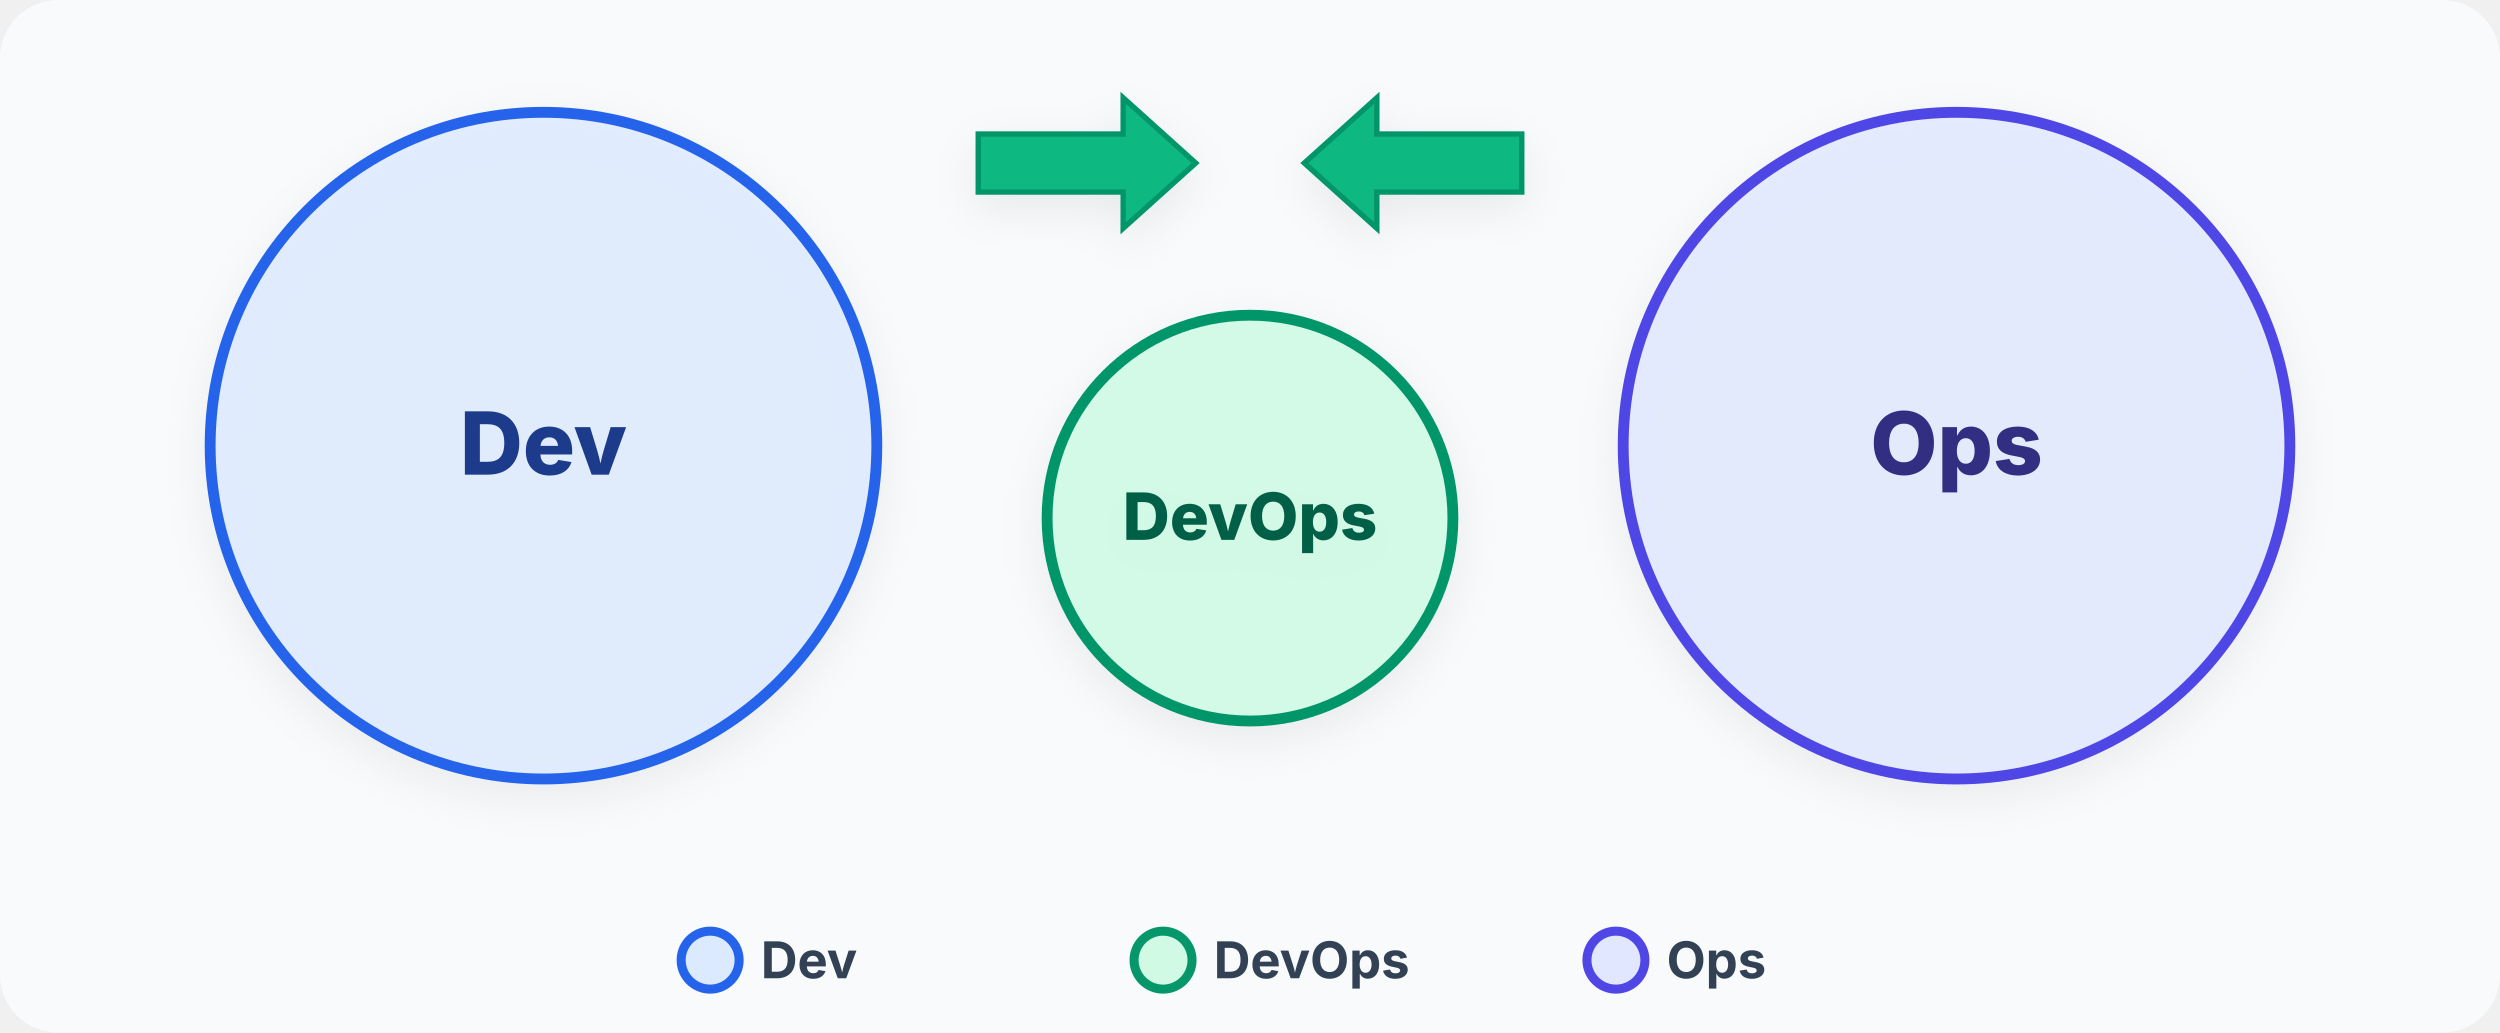
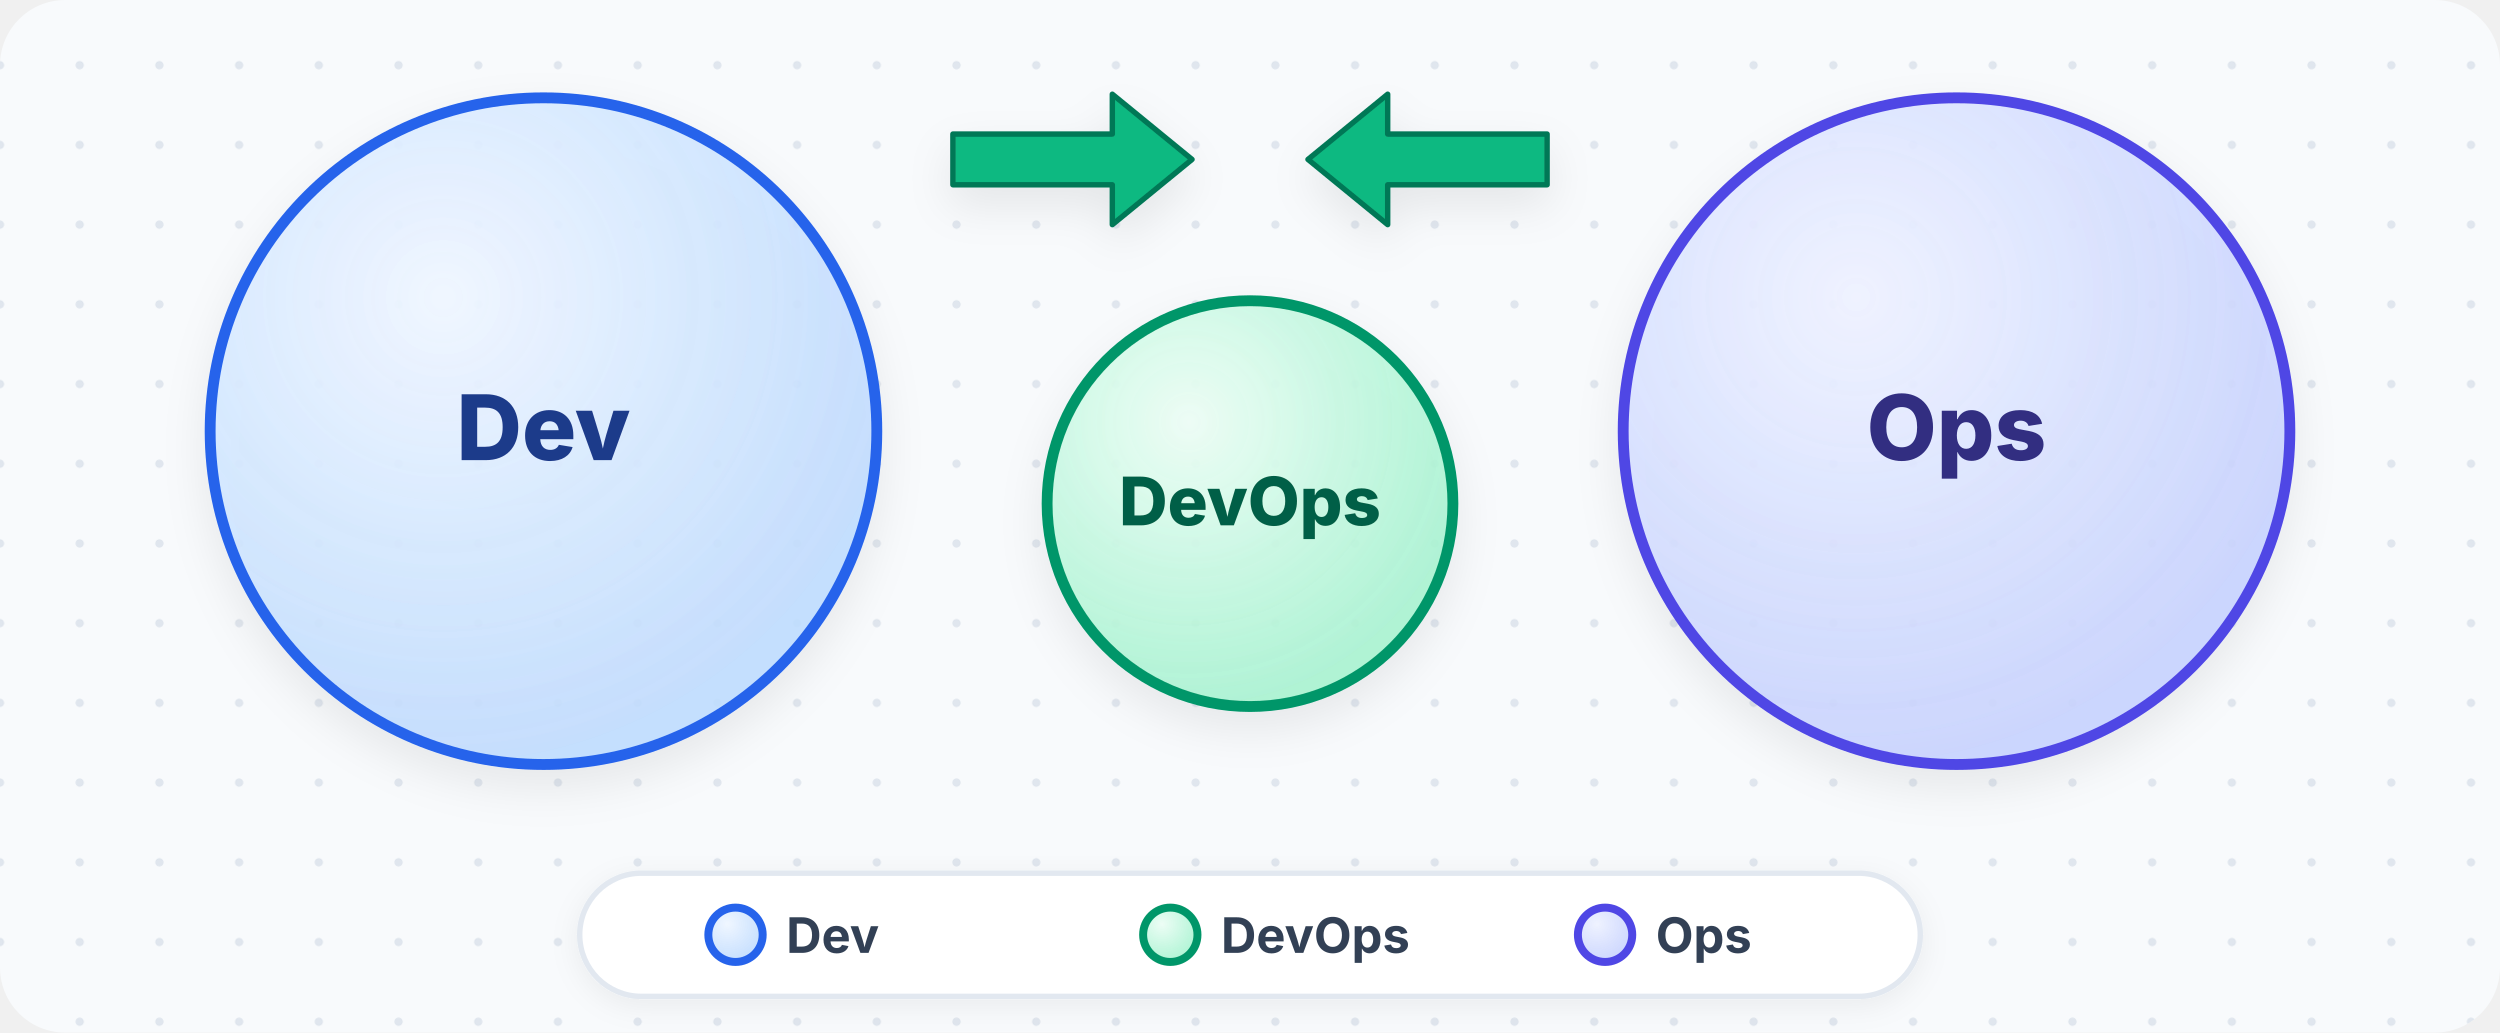
<svg xmlns="http://www.w3.org/2000/svg" viewBox="55 15 690 285" width="690" height="285" font-family="'Inter', -apple-system, BlinkMacSystemFont, 'Segoe UI', sans-serif">
  <defs>
+     <pattern id="tpDots" width="22" height="22" patternUnits="userSpaceOnUse">
+       <circle cx="11" cy="11" r="1.15" fill="#cbd5e1" fill-opacity="0.55" />
+     </pattern>
+     <radialGradient id="gradDev" cx="35%" cy="30%" r="70%">
+       <stop offset="0%" stop-color="#eff6ff" stop-opacity="0.95" />
+       <stop offset="100%" stop-color="#bfdbfe" stop-opacity="0.88" />
+     </radialGradient>
+     <radialGradient id="gradOps" cx="35%" cy="30%" r="70%">
+       <stop offset="0%" stop-color="#eef2ff" stop-opacity="0.95" />
+       <stop offset="100%" stop-color="#c7d2fe" stop-opacity="0.88" />
+     </radialGradient>
+     <radialGradient id="gradAnti" cx="35%" cy="30%" r="70%">
+       <stop offset="0%" stop-color="#fff1f2" stop-opacity="0.96" />
+       <stop offset="100%" stop-color="#fecdd3" stop-opacity="0.90" />
+     </radialGradient>
+     <radialGradient id="gradDevOps" cx="35%" cy="30%" r="70%">
+       <stop offset="0%" stop-color="#ecfdf5" stop-opacity="0.95" />
+       <stop offset="100%" stop-color="#a7f3d0" stop-opacity="0.88" />
+     </radialGradient>
+     <radialGradient id="gradDBA" cx="35%" cy="30%" r="70%">
+       <stop offset="0%" stop-color="#fff7ed" stop-opacity="0.96" />
+       <stop offset="100%" stop-color="#fed7aa" stop-opacity="0.90" />
+     </radialGradient>
+     <radialGradient id="gradSRE" cx="35%" cy="30%" r="70%">
+       <stop offset="0%" stop-color="#ecfeff" stop-opacity="0.95" />
+       <stop offset="100%" stop-color="#a5f3fc" stop-opacity="0.88" />
+     </radialGradient>
    <filter id="tpShadow" x="-10%" y="-10%" width="120%" height="125%">
-       <feDropShadow dx="0" dy="4" stdDeviation="6" flood-color="#0f172a" flood-opacity="0.07" />
+       <feDropShadow dx="0" dy="5" stdDeviation="6" flood-color="#0f172a" flood-opacity="0.08" />
+     </filter>
+     <filter id="legShadow" x="-10%" y="-20%" width="120%" height="150%">
+       <feDropShadow dx="0" dy="2" stdDeviation="4" flood-color="#0f172a" flood-opacity="0.06" />
    </filter>
  </defs>
-   <rect x="55" y="15" width="690" height="285" rx="16" fill="#f8fafc" />
+   <rect x="55" y="15" width="690" height="285" rx="18" fill="#f8fafc" />
+   <rect x="55" y="15" width="690" height="285" rx="18" fill="url(#tpDots)" />
  <g filter="url(#tpShadow)">
-     <circle cx="205" cy="138" r="92" fill="#dbeafe" fill-opacity="0.82" stroke="#2563eb" stroke-width="3" />
-     <text x="205" y="146" font-size="24" font-weight="800" fill="#1e3a8a" text-anchor="middle">Dev</text>
-     <circle cx="595" cy="138" r="92" fill="#e0e7ff" fill-opacity="0.82" stroke="#4f46e5" stroke-width="3" />
-     <text x="595" y="146" font-size="24" font-weight="800" fill="#312e81" text-anchor="middle">Ops</text>
-     <circle cx="400" cy="158" r="56" fill="#d1fae5" fill-opacity="0.9" stroke="#059669" stroke-width="3" />
-     <text x="400" y="164" font-size="18" font-weight="800" fill="#065f46" text-anchor="middle">DevOps</text>
-     <polygon points="325,52 365,52 365,42 385,60 365,78 365,68 325,68" fill="#10b981" stroke="#059669" stroke-width="1.5" />
-     <polygon points="475,52 435,52 435,42 415,60 435,78 435,68 475,68" fill="#10b981" stroke="#059669" stroke-width="1.5" />
+     <circle cx="205" cy="134" r="92" fill="url(#gradDev)" stroke="#2563eb" stroke-width="3" />
+     <text x="205" y="142" font-size="25" font-weight="800" fill="#1e3a8a" text-anchor="middle">Dev</text>
+     <circle cx="595" cy="134" r="92" fill="url(#gradOps)" stroke="#4f46e5" stroke-width="3" />
+     <text x="595" y="142" font-size="25" font-weight="800" fill="#312e81" text-anchor="middle">Ops</text>
+     <circle cx="400" cy="154" r="56" fill="url(#gradDevOps)" stroke="#059669" stroke-width="3" />
+     <text x="400" y="160" font-size="18.5" font-weight="800" fill="#065f46" text-anchor="middle">DevOps</text>
+     <polygon points="318,52 362,52 362,41 384,59 362,77 362,66 318,66" fill="#10b981" stroke="#047857" stroke-width="1.5" stroke-linejoin="round" />
+     <polygon points="482,52 438,52 438,41 416,59 438,77 438,66 482,66" fill="#10b981" stroke="#047857" stroke-width="1.5" stroke-linejoin="round" />
  </g>
-   <g>
-     <circle cx="251.0" cy="280" r="8" fill="#dbeafe" stroke="#2563eb" stroke-width="2.5" />
-     <text x="265.0" y="285" font-size="14" font-weight="700" fill="#334155">Dev</text>
-     <circle cx="376.0" cy="280" r="8" fill="#d1fae5" stroke="#059669" stroke-width="2.5" />
-     <text x="390.0" y="285" font-size="14" font-weight="700" fill="#334155">DevOps</text>
-     <circle cx="501.0" cy="280" r="8" fill="#e0e7ff" stroke="#4f46e5" stroke-width="2.5" />
-     <text x="515.0" y="285" font-size="14" font-weight="700" fill="#334155">Ops</text>
+   <g filter="url(#legShadow)">
+     <rect x="215.0" y="256" width="370.0" height="34" rx="17" fill="#ffffff" stroke="#e2e8f0" stroke-width="1.5" />
+     <circle cx="258.0" cy="273" r="7.5" fill="url(#gradDev)" stroke="#2563eb" stroke-width="2.2" />
+     <text x="272.0" y="278" font-size="13.5" font-weight="700" fill="#334155">Dev</text>
+     <circle cx="378.0" cy="273" r="7.5" fill="url(#gradDevOps)" stroke="#059669" stroke-width="2.2" />
+     <text x="392.0" y="278" font-size="13.5" font-weight="700" fill="#334155">DevOps</text>
+     <circle cx="498.0" cy="273" r="7.5" fill="url(#gradOps)" stroke="#4f46e5" stroke-width="2.2" />
+     <text x="512.0" y="278" font-size="13.5" font-weight="700" fill="#334155">Ops</text>
  </g>
</svg>
